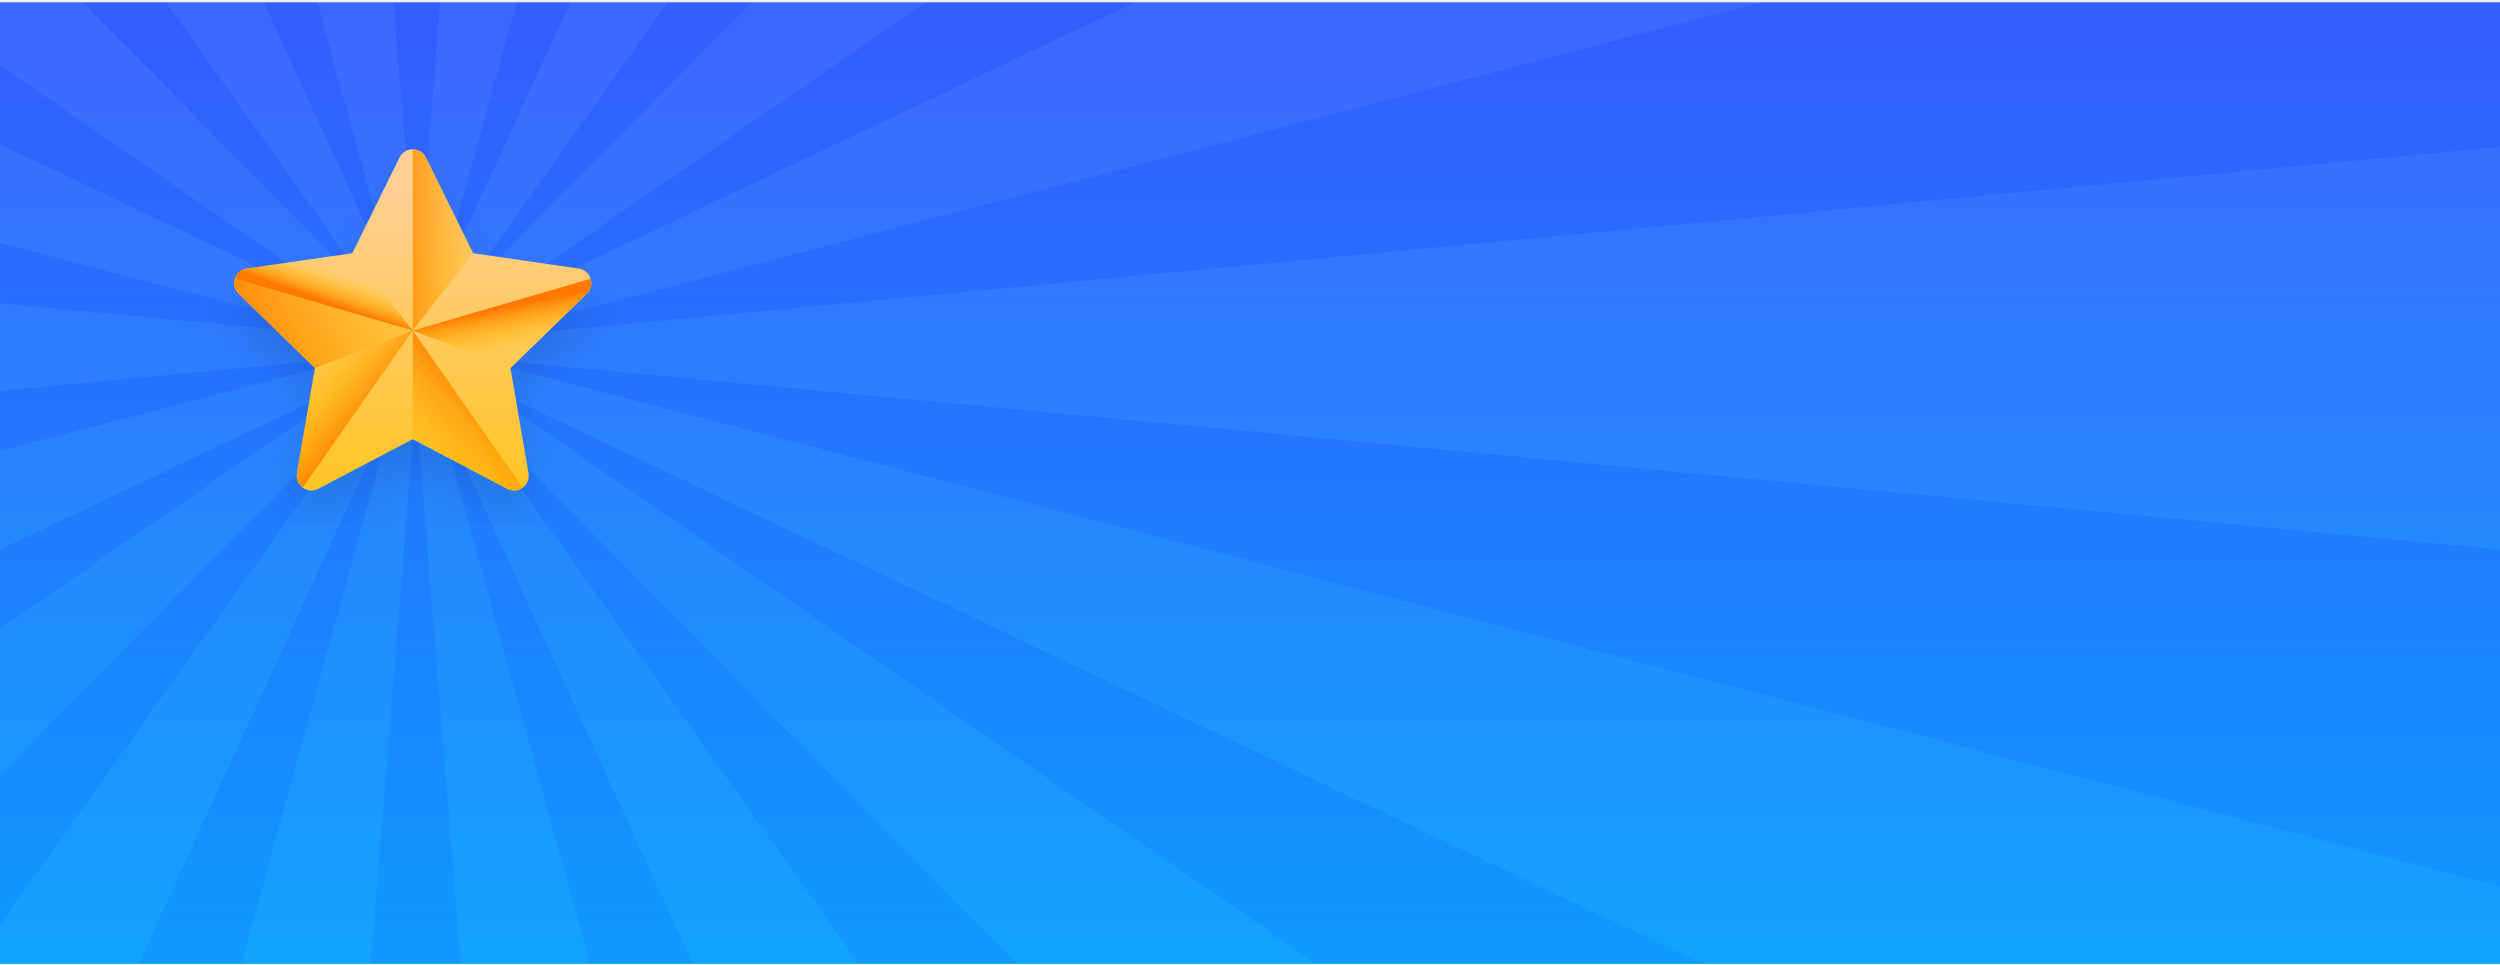
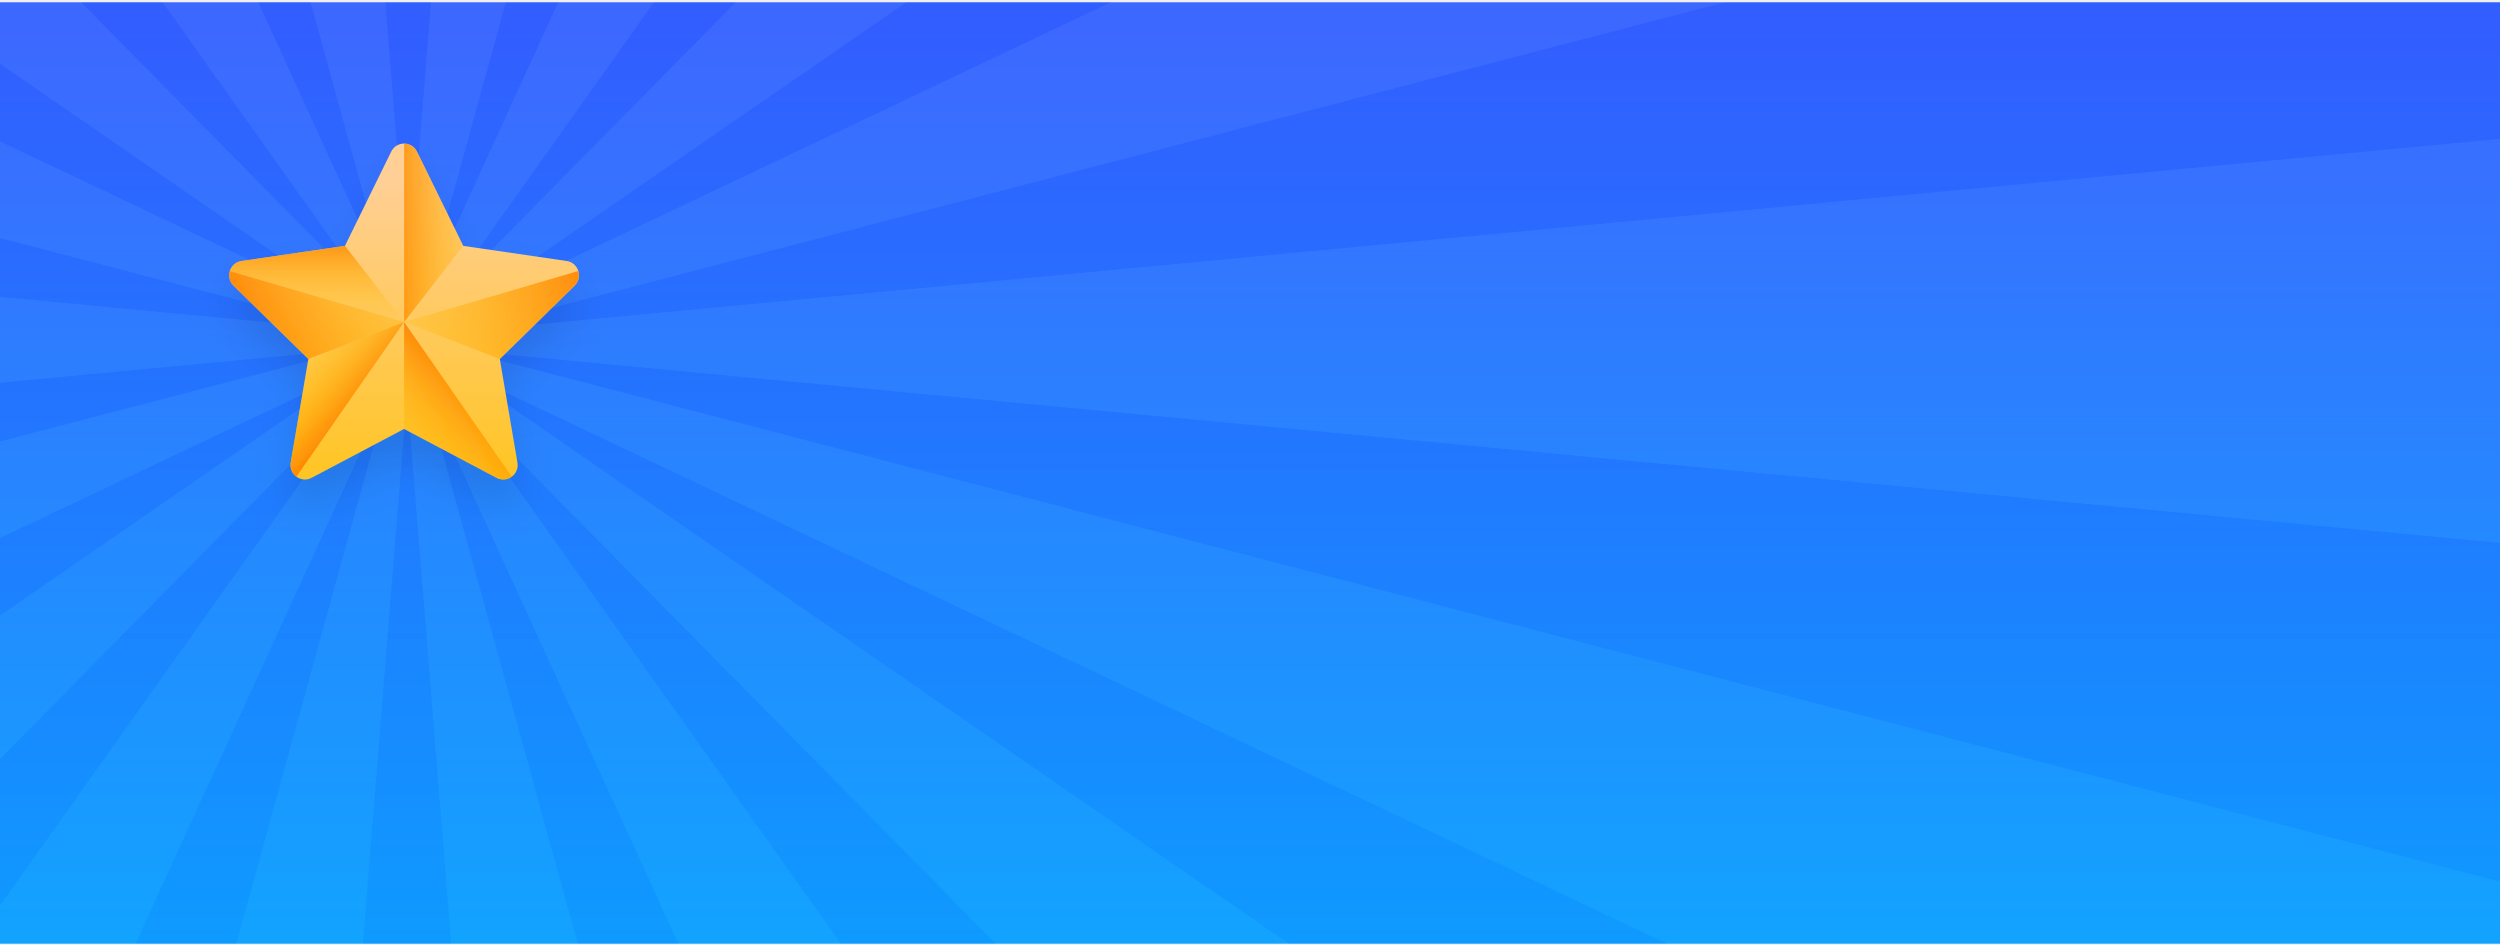
- <svg xmlns="http://www.w3.org/2000/svg" xmlns:xlink="http://www.w3.org/1999/xlink" width="936px" height="361px" viewBox="0 0 936 361" version="1.1">
+ <svg xmlns="http://www.w3.org/2000/svg" xmlns:xlink="http://www.w3.org/1999/xlink" width="956px" height="361px" viewBox="0 0 956 361" version="1.1">
  <defs>
    <linearGradient x1="50%" y1="100%" x2="50%" y2="2.355%" id="linearGradient-1">
      <stop stop-color="#12A3FF" offset="0%" />
      <stop stop-color="#3D68FF" offset="100%" />
    </linearGradient>
-     <rect id="path-2" x="0" y="0.872" width="936" height="360" />
-     <filter x="-36.2%" y="-37.9%" width="172.4%" height="175.8%" filterUnits="objectBoundingBox" id="filter-4">
+     <rect id="path-2" x="118" y="153.872" width="956" height="360" />
+     <filter x="-36.2%" y="-37.6%" width="172.4%" height="175.2%" filterUnits="objectBoundingBox" id="filter-4">
      <feOffset dx="0" dy="10" in="SourceAlpha" result="shadowOffsetOuter1" />
      <feGaussianBlur stdDeviation="7.5" in="shadowOffsetOuter1" result="shadowBlurOuter1" />
      <feColorMatrix values="0 0 0 0 0   0 0 0 0 0   0 0 0 0 0  0 0 0 0.1 0" type="matrix" in="shadowBlurOuter1" result="shadowMatrixOuter1" />
      <feMerge>
        <feMergeNode in="shadowMatrixOuter1" />
        <feMergeNode in="SourceGraphic" />
      </feMerge>
    </filter>
    <linearGradient x1="50.002%" y1="11.662%" x2="50.002%" y2="127.191%" id="linearGradient-5">
      <stop stop-color="#FFCF95" offset="0%" />
      <stop stop-color="#FFC954" offset="42.7%" />
      <stop stop-color="#FFC200" offset="100%" />
    </linearGradient>
    <linearGradient x1="153.311%" y1="49.995%" x2="-43.986%" y2="49.995%" id="linearGradient-6">
      <stop stop-color="#FFC200" stop-opacity="0" offset="0%" />
      <stop stop-color="#FFBB00" stop-opacity="0.203" offset="20.3%" />
      <stop stop-color="#FFA700" stop-opacity="0.499" offset="49.9%" />
      <stop stop-color="#FF8800" stop-opacity="0.852" offset="85.2%" />
      <stop stop-color="#FF7800" offset="100%" />
    </linearGradient>
-     <linearGradient x1="63.236%" y1="77.746%" x2="45.568%" y2="34.223%" id="linearGradient-7">
+     <linearGradient x1="-36.429%" y1="64.814%" x2="125.034%" y2="40.067%" id="linearGradient-7">
      <stop stop-color="#FFC200" stop-opacity="0" offset="0%" />
      <stop stop-color="#FFBB00" stop-opacity="0.203" offset="20.3%" />
      <stop stop-color="#FFA700" stop-opacity="0.499" offset="49.9%" />
      <stop stop-color="#FF8800" stop-opacity="0.852" offset="85.2%" />
      <stop stop-color="#FF7800" offset="100%" />
    </linearGradient>
-     <linearGradient x1="9.124%" y1="108.544%" x2="62.271%" y2="31.264%" id="linearGradient-8">
+     <linearGradient x1="9.577%" y1="108.544%" x2="62.135%" y2="31.264%" id="linearGradient-8">
      <stop stop-color="#FFC200" stop-opacity="0" offset="0%" />
      <stop stop-color="#FFBB00" stop-opacity="0.203" offset="20.3%" />
      <stop stop-color="#FFA700" stop-opacity="0.499" offset="49.9%" />
      <stop stop-color="#FF8800" stop-opacity="0.852" offset="85.2%" />
      <stop stop-color="#FF7800" offset="100%" />
    </linearGradient>
-     <linearGradient x1="16.989%" y1="11.012%" x2="59.824%" y2="59.537%" id="linearGradient-9">
+     <linearGradient x1="17.355%" y1="11.012%" x2="59.715%" y2="59.537%" id="linearGradient-9">
      <stop stop-color="#FFC200" stop-opacity="0" offset="0%" />
      <stop stop-color="#FFBB00" stop-opacity="0.203" offset="20.3%" />
      <stop stop-color="#FFA700" stop-opacity="0.499" offset="49.9%" />
      <stop stop-color="#FF8800" stop-opacity="0.852" offset="85.2%" />
      <stop stop-color="#FF7800" offset="100%" />
    </linearGradient>
-     <linearGradient x1="66.331%" y1="32.962%" x2="45.586%" y2="58.562%" id="linearGradient-10">
+     <linearGradient x1="55.766%" y1="100%" x2="55.766%" y2="-22.302%" id="linearGradient-10">
      <stop stop-color="#FFC200" stop-opacity="0" offset="0%" />
      <stop stop-color="#FFBB00" stop-opacity="0.203" offset="20.3%" />
      <stop stop-color="#FFA700" stop-opacity="0.499" offset="49.9%" />
      <stop stop-color="#FF8800" stop-opacity="0.852" offset="85.2%" />
      <stop stop-color="#FF7800" offset="100%" />
    </linearGradient>
-     <linearGradient x1="144.256%" y1="24.702%" x2="-7.585%" y2="57.052%" id="linearGradient-11">
+     <linearGradient x1="144.256%" y1="24.418%" x2="-7.585%" y2="57.131%" id="linearGradient-11">
      <stop stop-color="#FFC200" stop-opacity="0" offset="0%" />
      <stop stop-color="#FFBB00" stop-opacity="0.203" offset="20.3%" />
      <stop stop-color="#FFA700" stop-opacity="0.499" offset="49.9%" />
      <stop stop-color="#FF8800" stop-opacity="0.852" offset="85.2%" />
      <stop stop-color="#FF7800" offset="100%" />
    </linearGradient>
  </defs>
  <g id="COMPETENCES" stroke="none" stroke-width="1" fill="none" fill-rule="evenodd">
-     <g id="export-lise" transform="translate(-50, -167)">
-       <g id="CONGRATS" transform="translate(50, 167)">
+     <g transform="translate(-50, -167)">
+       <g id="CONGRATS" transform="translate(-68, 14)">
        <g id="fx">
          <mask id="mask-3" fill="white">
            <use xlink:href="#path-2" />
          </mask>
          <use id="Mask" fill="url(#linearGradient-1)" xlink:href="#path-2" />
-           <path d="M364.127,-618.999 L497.318,-618.999 L163.173,110.721 L364.127,-618.999 Z M-96.961,1041.172 L-259.694,1041.172 L148.57,149.575 L-96.961,1041.172 Z M690.506,-618.999 L892.679,-618.999 L169.376,114.39 L690.506,-618.999 Z M-673.999,1041.172 L-673.999,973.66 L142.366,145.906 L-493.788,1041.172 L-673.999,1041.172 Z M986.172,-265.652 L173.952,119.96 L986.172,-440.42 L986.172,-265.652 Z M-673.999,700.424 L-673.999,525.75 L137.79,140.337 L-673.999,700.424 Z M986.172,50.255 L176.345,126.76 L986.172,-84.232 L986.172,50.255 Z M-673.999,344.423 L-673.999,210.006 L135.397,133.538 L-673.999,344.423 Z M986.172,210.479 L986.172,344.981 L176.271,133.967 L986.172,210.479 Z M-673.999,49.863 L-673.999,-84.568 L135.472,126.333 L-673.999,49.863 Z M986.172,526.434 L986.172,701.247 L173.734,140.716 L986.172,526.434 Z M-673.999,-265.924 L-673.999,-440.647 L138.008,119.588 L-673.999,-265.924 Z M986.172,974.715 L986.172,1041.172 L805.001,1041.172 L169.045,146.19 L986.172,974.715 Z M142.698,114.114 L-580.335,-618.999 L-378.236,-618.999 L142.698,114.114 Z M162.763,149.727 L570.96,1041.173 L408.255,1041.173 L162.763,149.727 Z M148.977,110.578 L-185.1,-619 L-51.938,-619 L148.977,110.578 Z M155.653,150.905 L227.333,1041.172 L83.972,1041.172 L155.653,150.905 Z M214.734,-618.999 L156.087,109.4 L97.438,-618.999 L214.734,-618.999 Z" id="ray" fill="#3257D9" opacity="0.3" style="mix-blend-mode: overlay;" mask="url(#mask-3)" />
-           <g id="stars" filter="url(#filter-4)" mask="url(#mask-3)" fill-rule="nonzero">
-             <g transform="translate(87.6489, 55.77129)" id="Path">
-               <path d="M71.795,3.19 L89.486,39.035 L129.043,44.783 C133.544,45.437 135.341,50.969 132.084,54.144 L103.46,82.045 L110.217,121.442 C110.986,125.925 106.28,129.344 102.254,127.227 L66.873,108.626 L31.493,127.227 C27.467,129.343 22.761,125.925 23.53,121.442 L30.287,82.045 L1.663,54.143 C-1.594,50.968 0.203,45.437 4.705,44.782 L44.262,39.035 L61.952,3.19 C63.966,-0.889 69.782,-0.889 71.795,3.19 Z" fill="url(#linearGradient-5)" />
-               <path d="M89.485,39.035 L71.795,3.19 C70.788,1.151 68.831,0.131 66.874,0.131 L66.874,67.994 L89.485,39.035 Z" fill="url(#linearGradient-6)" />
-               <path d="M103.46,82.045 L132.084,54.143 C133.691,52.577 134.065,50.438 133.494,48.593 L66.873,67.994 L103.46,82.045 Z" fill="url(#linearGradient-7)" />
-               <path d="M108.05,126.797 L66.873,67.994 L66.873,108.626 L102.254,127.227 C104.275,128.289 106.465,127.957 108.05,126.797 Z" fill="url(#linearGradient-8)" />
-               <path d="M66.873,67.994 L30.287,82.045 L23.53,121.442 C23.147,123.675 24.123,125.644 25.697,126.797 L66.873,67.994 Z" fill="url(#linearGradient-9)" />
-               <path d="M0.253,48.593 L66.873,67.994 L44.262,39.035 L4.705,44.783 C2.424,45.114 0.84,46.698 0.253,48.593 L0.253,48.593 Z" fill="url(#linearGradient-10)" />
-               <path d="M30.287,82.045 L1.663,54.143 C0.056,52.577 -0.318,50.438 0.253,48.593 L66.873,67.994 L30.287,82.045 Z" fill="url(#linearGradient-11)" />
-             </g>
+           <path d="M482.127,-465.999 L615.318,-465.999 L281.173,263.721 L482.127,-465.999 Z M21.039,1194.172 L-141.694,1194.172 L266.57,302.575 L21.039,1194.172 Z M808.506,-465.999 L1010.679,-465.999 L287.376,267.39 L808.506,-465.999 Z M-555.999,1194.172 L-555.999,1126.66 L260.366,298.906 L-375.788,1194.172 L-555.999,1194.172 Z M1104.172,-112.652 L291.952,272.96 L1104.172,-287.42 L1104.172,-112.652 Z M-555.999,853.424 L-555.999,678.75 L255.79,293.337 L-555.999,853.424 Z M1104.172,203.255 L294.345,279.76 L1104.172,68.768 L1104.172,203.255 Z M-555.999,497.423 L-555.999,363.006 L253.397,286.538 L-555.999,497.423 Z M1104.172,363.479 L1104.172,497.981 L294.271,286.967 L1104.172,363.479 Z M-555.999,202.863 L-555.999,68.432 L253.472,279.333 L-555.999,202.863 Z M1104.172,679.434 L1104.172,854.247 L291.734,293.716 L1104.172,679.434 Z M-555.999,-112.924 L-555.999,-287.647 L256.008,272.588 L-555.999,-112.924 Z M1104.172,1127.715 L1104.172,1194.172 L923.001,1194.172 L287.045,299.19 L1104.172,1127.715 Z M260.698,267.114 L-462.335,-465.999 L-260.236,-465.999 L260.698,267.114 Z M280.763,302.727 L688.96,1194.173 L526.255,1194.173 L280.763,302.727 Z M266.977,263.578 L-67.1,-466 L66.062,-466 L266.977,263.578 Z M273.653,303.905 L345.333,1194.172 L201.972,1194.172 L273.653,303.905 Z M332.734,-465.999 L274.087,262.4 L215.438,-465.999 L332.734,-465.999 Z" id="ray" fill="#3257D9" opacity="0.3" style="mix-blend-mode: overlay;" mask="url(#mask-3)" />
+           <g id="stars" filter="url(#filter-4)" transform="translate(205.6489, 207.7713)" fill-rule="nonzero">
+             <path d="M71.795,3.208 L89.486,39.253 L129.043,45.033 C133.544,45.69 135.341,51.253 132.084,54.446 L103.46,82.503 L110.217,122.12 C110.986,126.628 106.28,130.066 102.254,127.938 L66.873,109.233 L31.493,127.938 C27.467,130.066 22.761,126.628 23.53,122.12 L30.287,82.503 L1.663,54.446 C-1.594,51.253 0.203,45.691 4.705,45.033 L44.262,39.253 L61.952,3.208 C63.966,-0.894 69.782,-0.894 71.795,3.208 Z" id="Path" fill="url(#linearGradient-5)" />
+             <path d="M89.485,39.253 L71.795,3.208 C70.788,1.157 68.831,0.132 66.874,0.132 L66.874,68.374 L89.485,39.253 Z" id="Path" fill="url(#linearGradient-6)" />
+             <path d="M103.46,82.503 L132.084,54.446 C133.691,52.871 134.065,50.72 133.494,48.864 L66.873,68.374 L103.46,82.503 Z" id="Path" fill="url(#linearGradient-7)" />
+             <path d="M108.05,127.505 L66.873,68.374 L66.873,109.233 L102.254,127.938 C104.275,129.006 106.465,128.672 108.05,127.505 Z" id="Path" fill="url(#linearGradient-8)" />
+             <path d="M66.873,68.374 L30.287,82.503 L23.53,122.12 C23.147,124.366 24.123,126.346 25.697,127.505 L66.873,68.374 Z" id="Path" fill="url(#linearGradient-9)" />
+             <path d="M0.253,48.865 L66.873,68.374 L44.262,39.253 L4.705,45.033 C2.424,45.366 0.84,46.959 0.253,48.865 L0.253,48.865 Z" id="Path" fill="url(#linearGradient-10)" />
+             <path d="M30.287,82.503 L1.663,54.446 C0.056,52.871 -0.318,50.72 0.253,48.865 L66.873,68.374 L30.287,82.503 Z" id="Path" fill="url(#linearGradient-11)" />
          </g>
        </g>
      </g>
    </g>
  </g>
</svg>
